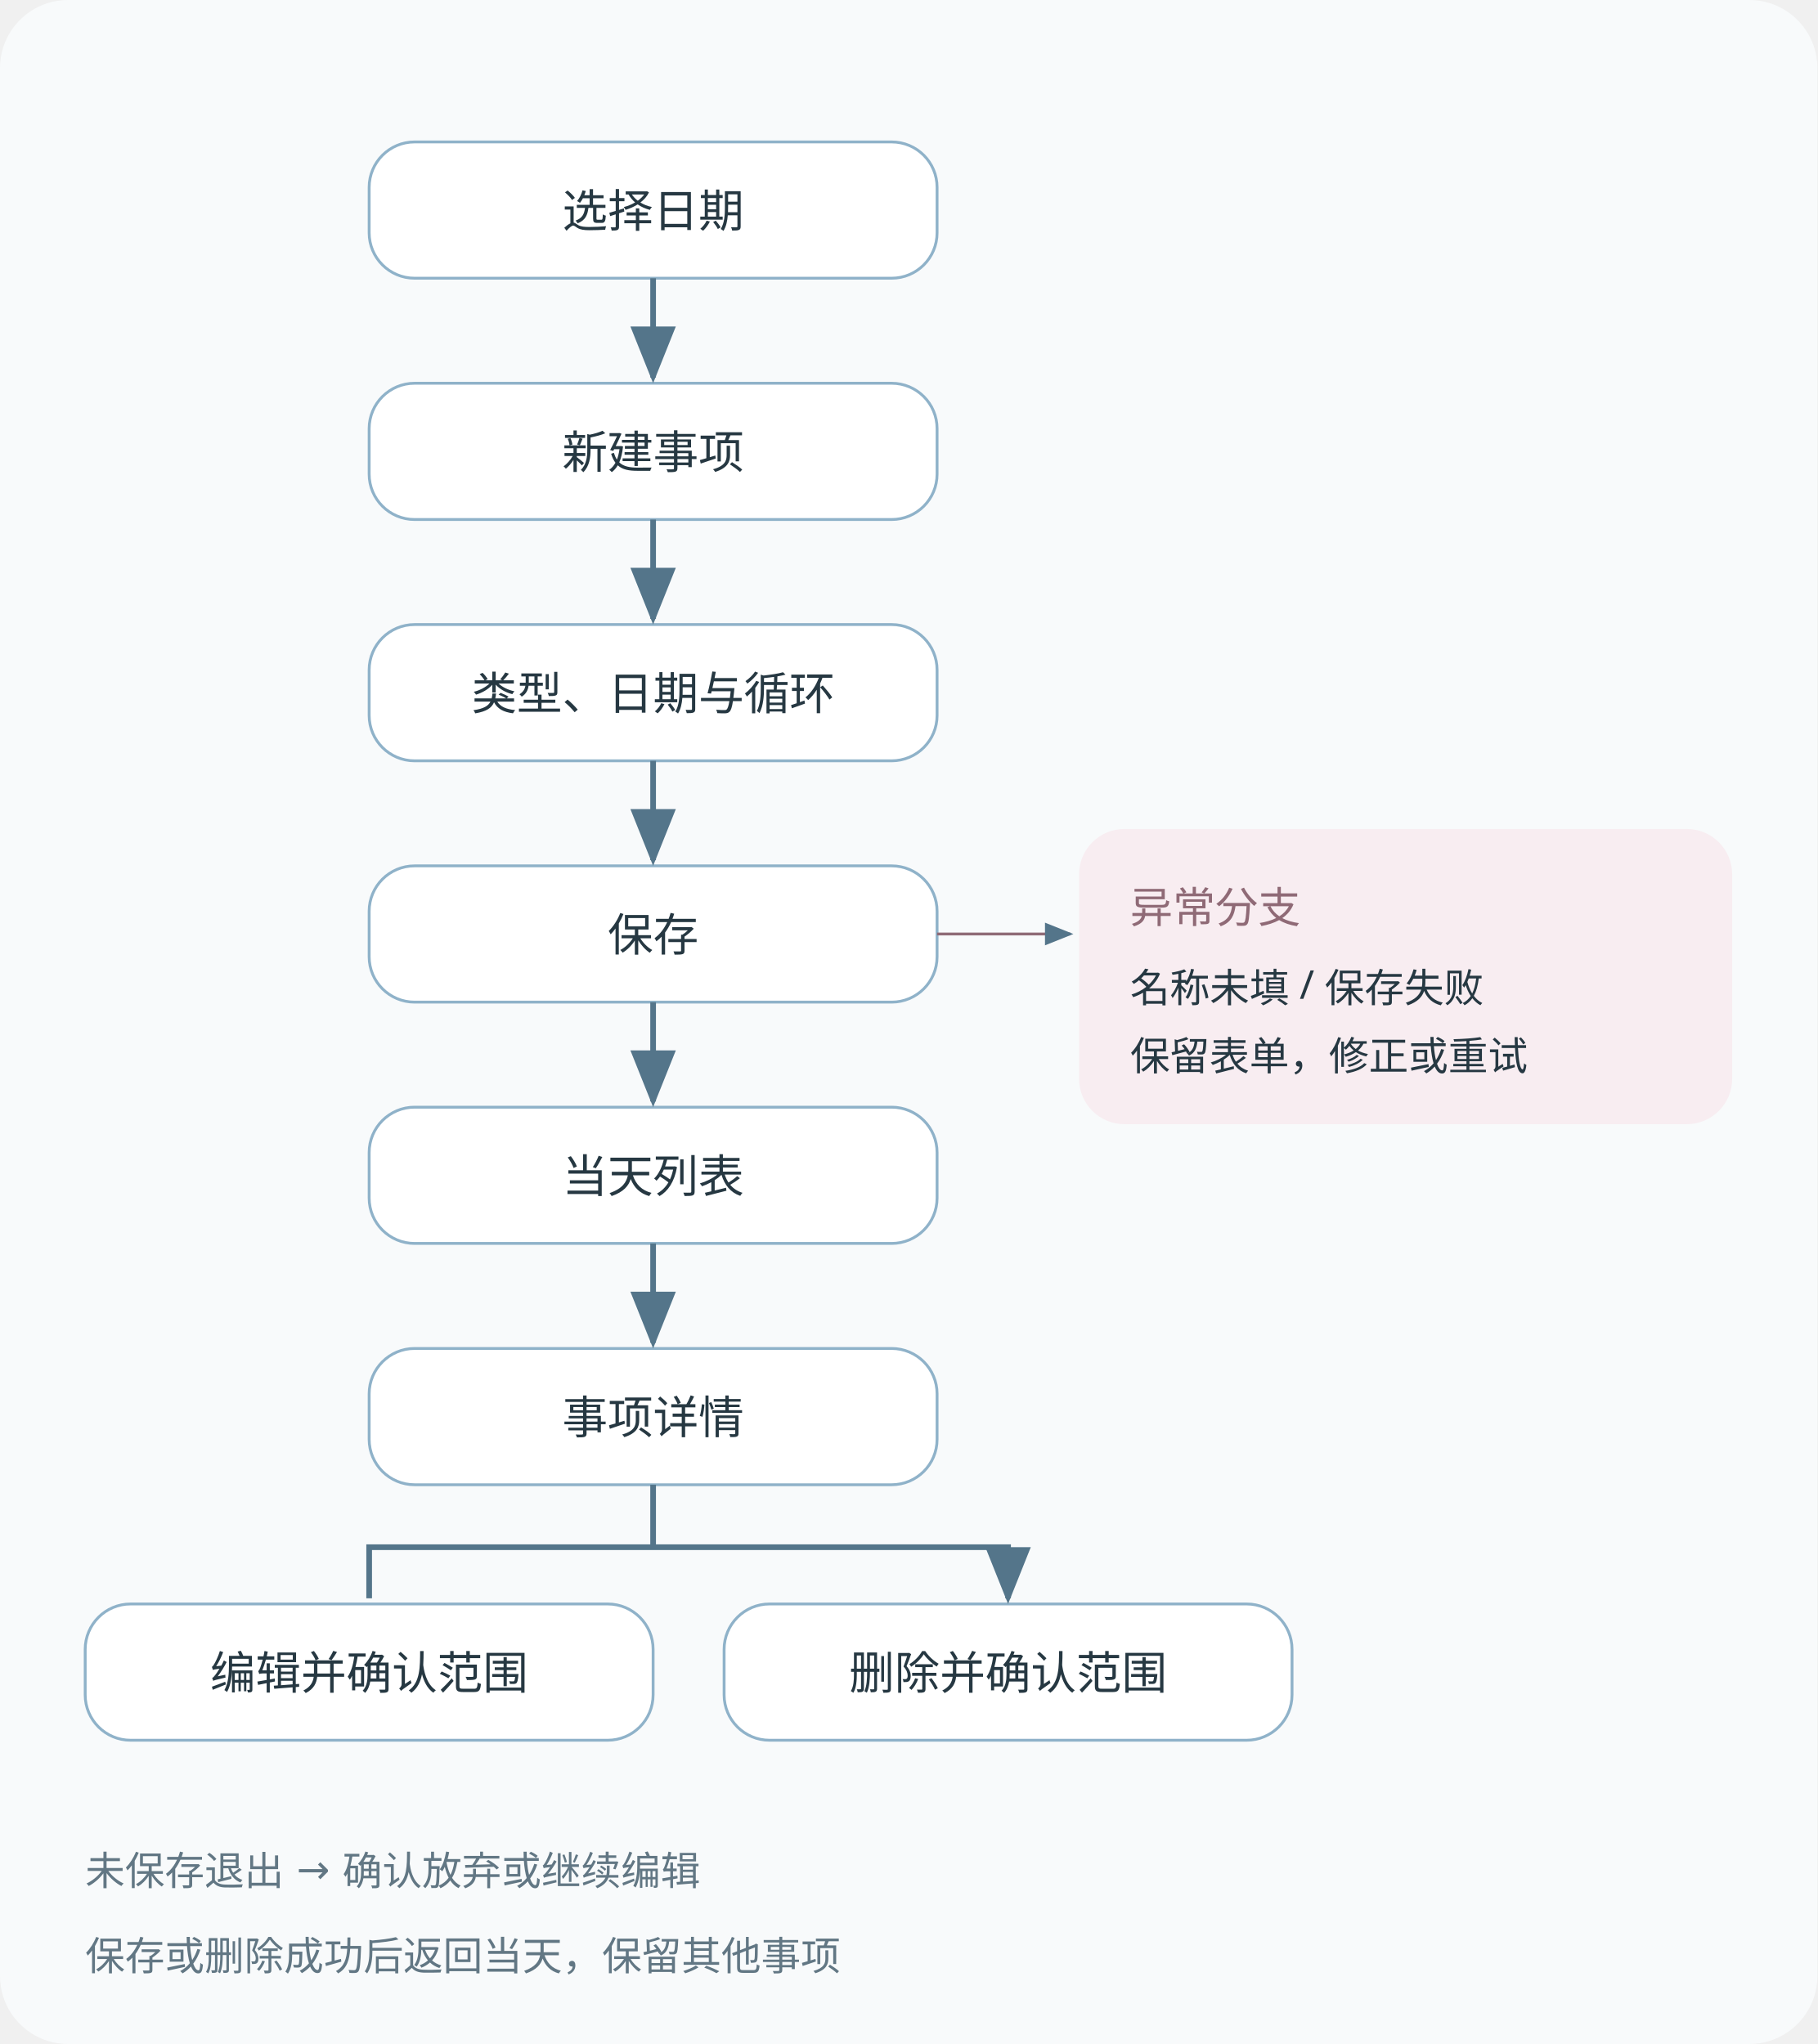
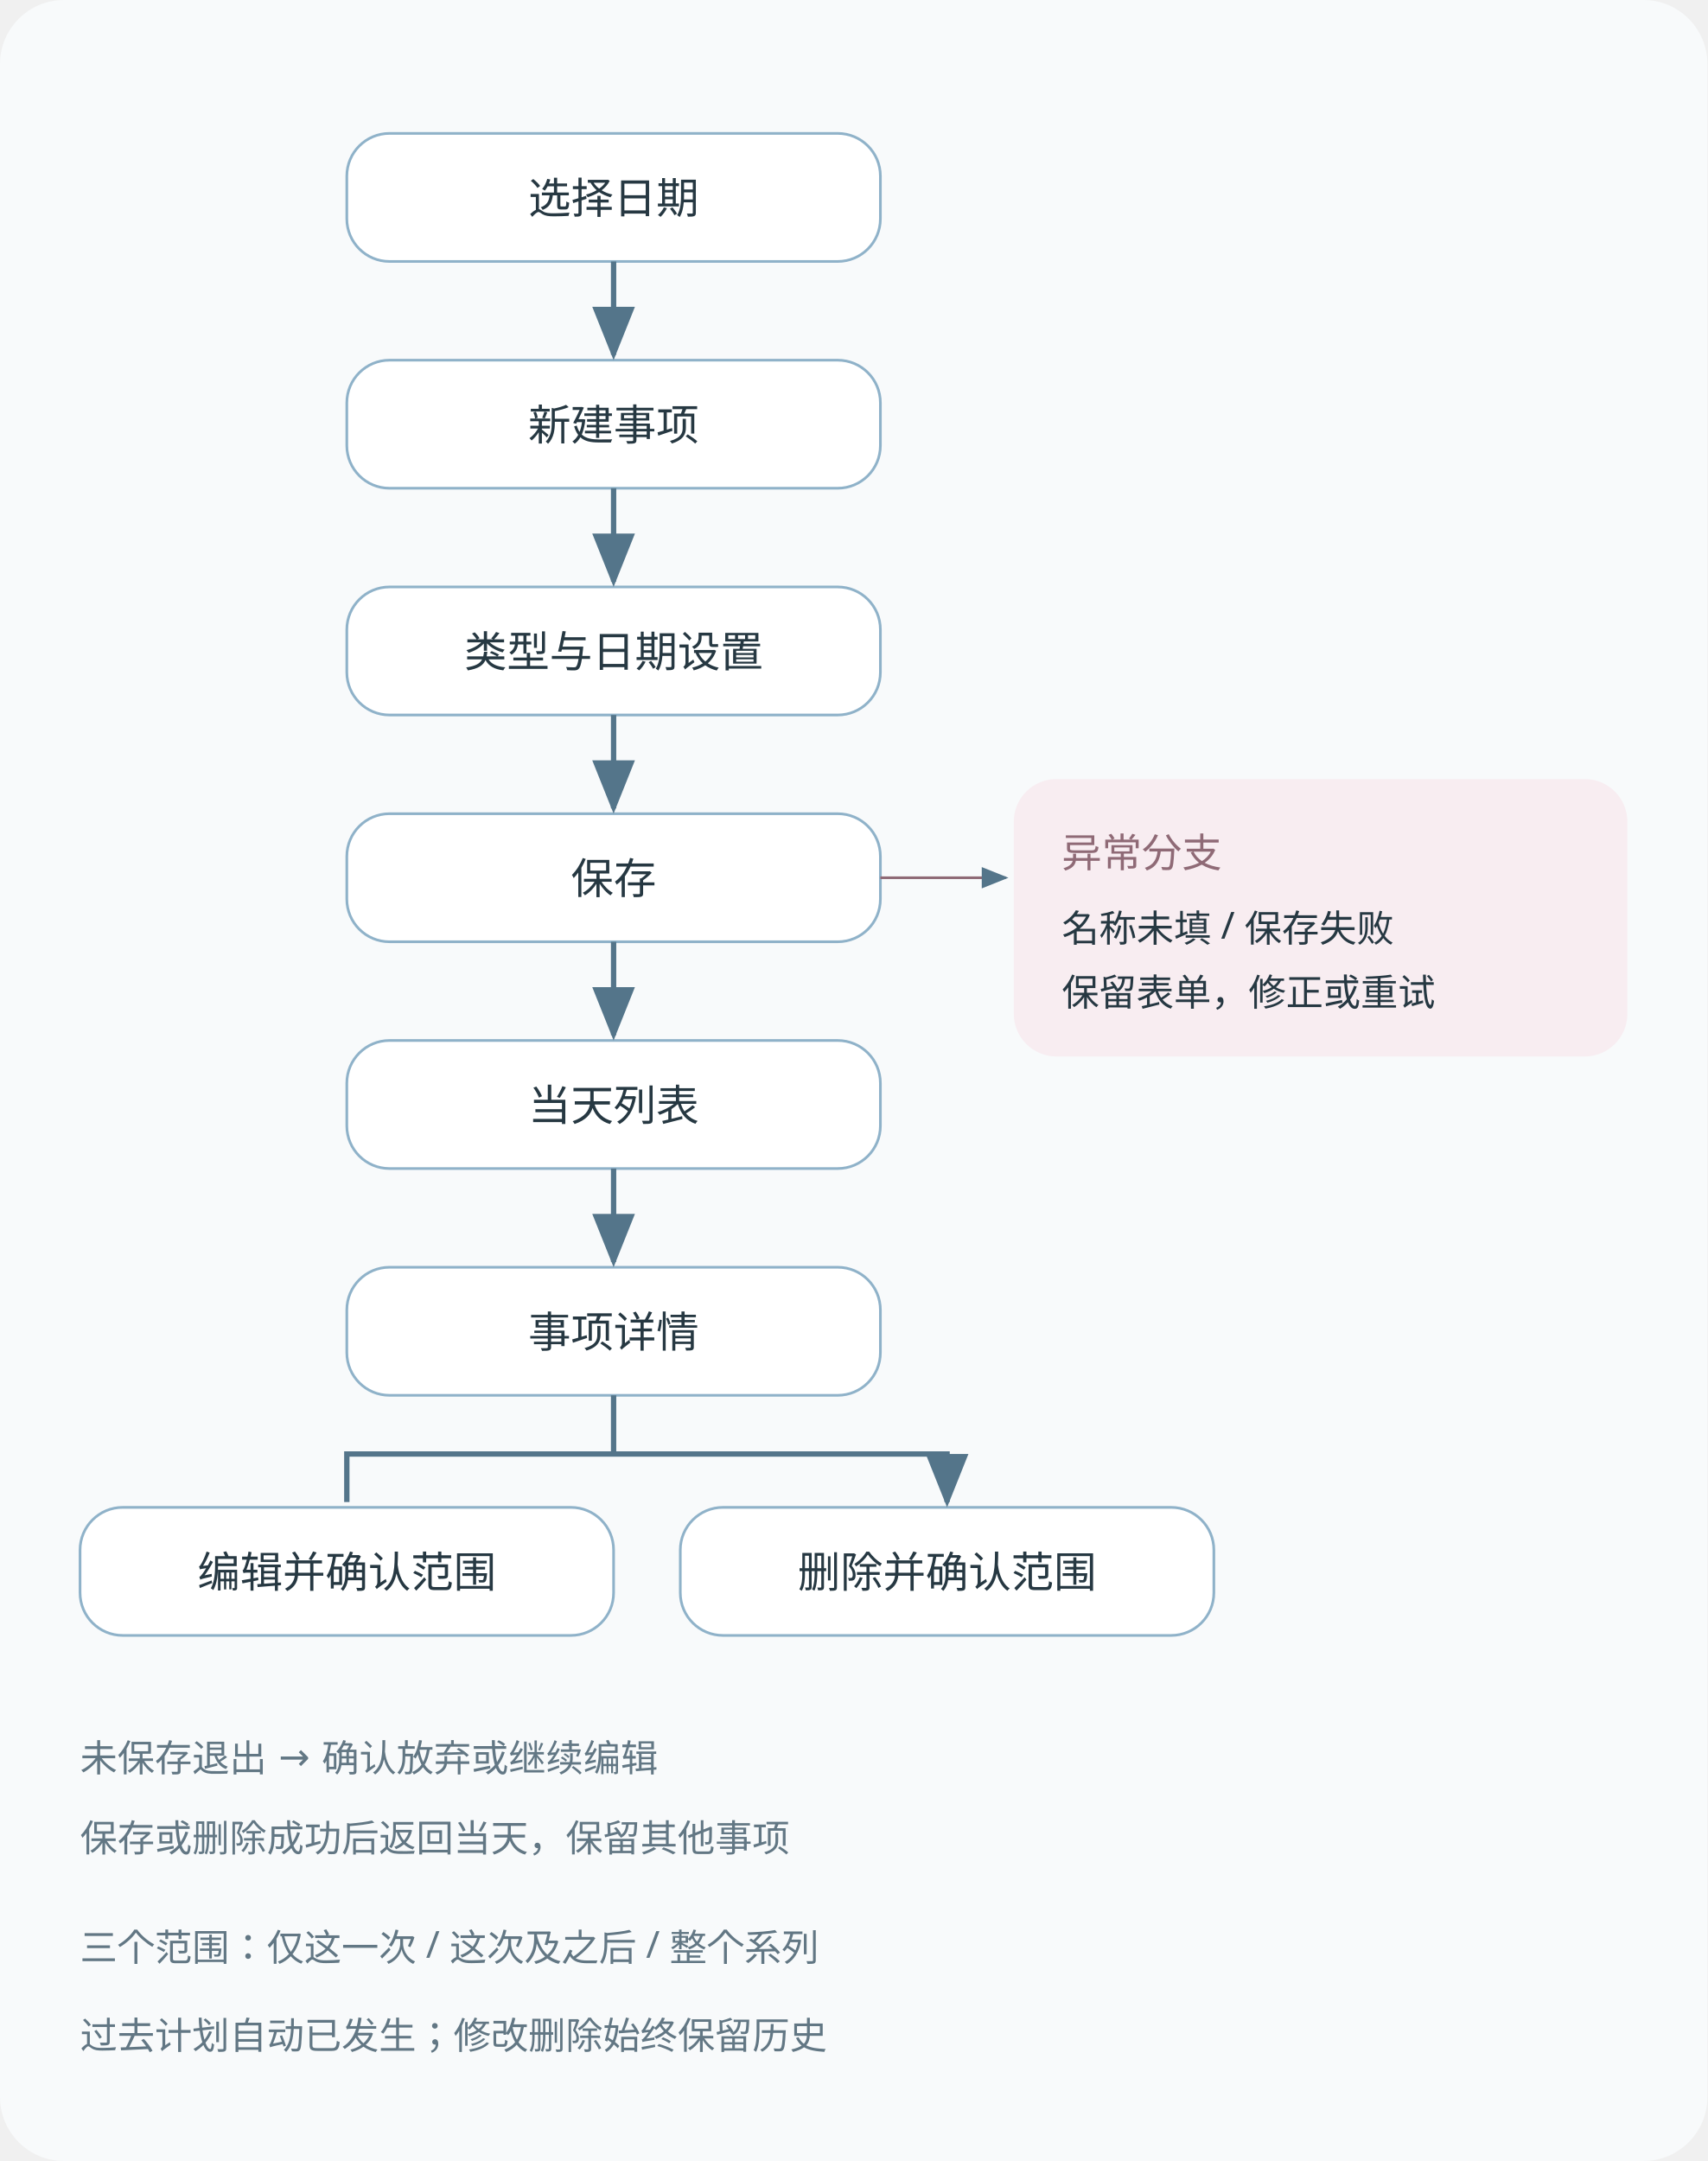
- <svg xmlns="http://www.w3.org/2000/svg" width="640" height="720" viewBox="0 0 640 720" role="img" aria-labelledby="title">
+ <svg xmlns="http://www.w3.org/2000/svg" width="640" height="810" viewBox="0 0 640 810" role="img" aria-labelledby="title">
  <defs>
    <marker id="arrow" markerWidth="10" markerHeight="8" refX="9" refY="4" orient="auto">
      <path d="M0 0L10 4L0 8" fill="#54758a" />
    </marker>
  </defs>
-   <rect width="640" height="720" rx="24" fill="#f8fafb" />
+   <rect width="640" height="810" rx="24" fill="#f8fafb" />
  <rect x="130" y="50" width="200" height="48" rx="16" fill="#fff" stroke="#8fb2c9" />
  <text x="230" y="80" text-anchor="middle" font-family="sans-serif" font-size="16" fill="#263842">选择日期</text>
  <rect x="130" y="135" width="200" height="48" rx="16" fill="#fff" stroke="#8fb2c9" />
  <text x="230" y="165" text-anchor="middle" font-family="sans-serif" font-size="16" fill="#263842">新建事项</text>
  <rect x="130" y="220" width="200" height="48" rx="16" fill="#fff" stroke="#8fb2c9" />
-   <text x="230" y="250" text-anchor="middle" font-family="sans-serif" font-size="16" fill="#263842">类型、日期与循环</text>
+   <text x="230" y="250" text-anchor="middle" font-family="sans-serif" font-size="16" fill="#263842">类型与日期设置</text>
  <rect x="130" y="305" width="200" height="48" rx="16" fill="#fff" stroke="#8fb2c9" />
  <text x="230" y="335" text-anchor="middle" font-family="sans-serif" font-size="16" fill="#263842">保存</text>
  <rect x="130" y="390" width="200" height="48" rx="16" fill="#fff" stroke="#8fb2c9" />
  <text x="230" y="420" text-anchor="middle" font-family="sans-serif" font-size="16" fill="#263842">当天列表</text>
  <rect x="130" y="475" width="200" height="48" rx="16" fill="#fff" stroke="#8fb2c9" />
  <text x="230" y="505" text-anchor="middle" font-family="sans-serif" font-size="16" fill="#263842">事项详情</text>
  <rect x="30" y="565" width="200" height="48" rx="16" fill="#fff" stroke="#8fb2c9" />
  <text x="130" y="595" text-anchor="middle" font-family="sans-serif" font-size="16" fill="#263842">编辑并确认范围</text>
  <rect x="255" y="565" width="200" height="48" rx="16" fill="#fff" stroke="#8fb2c9" />
  <text x="355" y="595" text-anchor="middle" font-family="sans-serif" font-size="16" fill="#263842">删除并确认范围</text>
  <path d="M230 98V133" stroke="#54758a" stroke-width="2" fill="none" marker-end="url(#arrow)" />
  <path d="M230 183V218" stroke="#54758a" stroke-width="2" fill="none" marker-end="url(#arrow)" />
  <path d="M230 268V303" stroke="#54758a" stroke-width="2" fill="none" marker-end="url(#arrow)" />
  <path d="M230 353V388" stroke="#54758a" stroke-width="2" fill="none" marker-end="url(#arrow)" />
  <path d="M230 438V473" stroke="#54758a" stroke-width="2" fill="none" marker-end="url(#arrow)" />
  <path d="M230 523V545H130V563M230 545H355V563" stroke="#54758a" stroke-width="2" fill="none" marker-end="url(#arrow)" />
  <rect x="380" y="292" width="230" height="104" rx="16" fill="#f8edf1" />
  <text x="398" y="325" font-family="sans-serif" font-size="15" fill="#8f6a76">异常分支</text>
  <text x="398" y="353" font-family="sans-serif" font-size="14" fill="#263842">名称未填 / 保存失败</text>
  <text x="398" y="377" font-family="sans-serif" font-size="14" fill="#263842">保留表单，修正或重试</text>
  <path d="M330 329H377" stroke="#8f6a76" fill="none" marker-end="url(#arrow)" />
  <text x="30" y="664" font-family="sans-serif" font-size="14" fill="#627784">未保存退出 → 确认放弃或继续编辑</text>
  <text x="30" y="694" font-family="sans-serif" font-size="14" fill="#627784">保存或删除成功后返回当天，保留其他事项</text>
+   <text x="30" y="735" font-family="sans-serif" font-size="14" fill="#627784">三个范围：仅这一次 / 这次及之后 / 整个系列</text>
+   <text x="30" y="768" font-family="sans-serif" font-size="14" fill="#627784">过去计划自动已发生；修改删除始终保留历史</text>
</svg>
